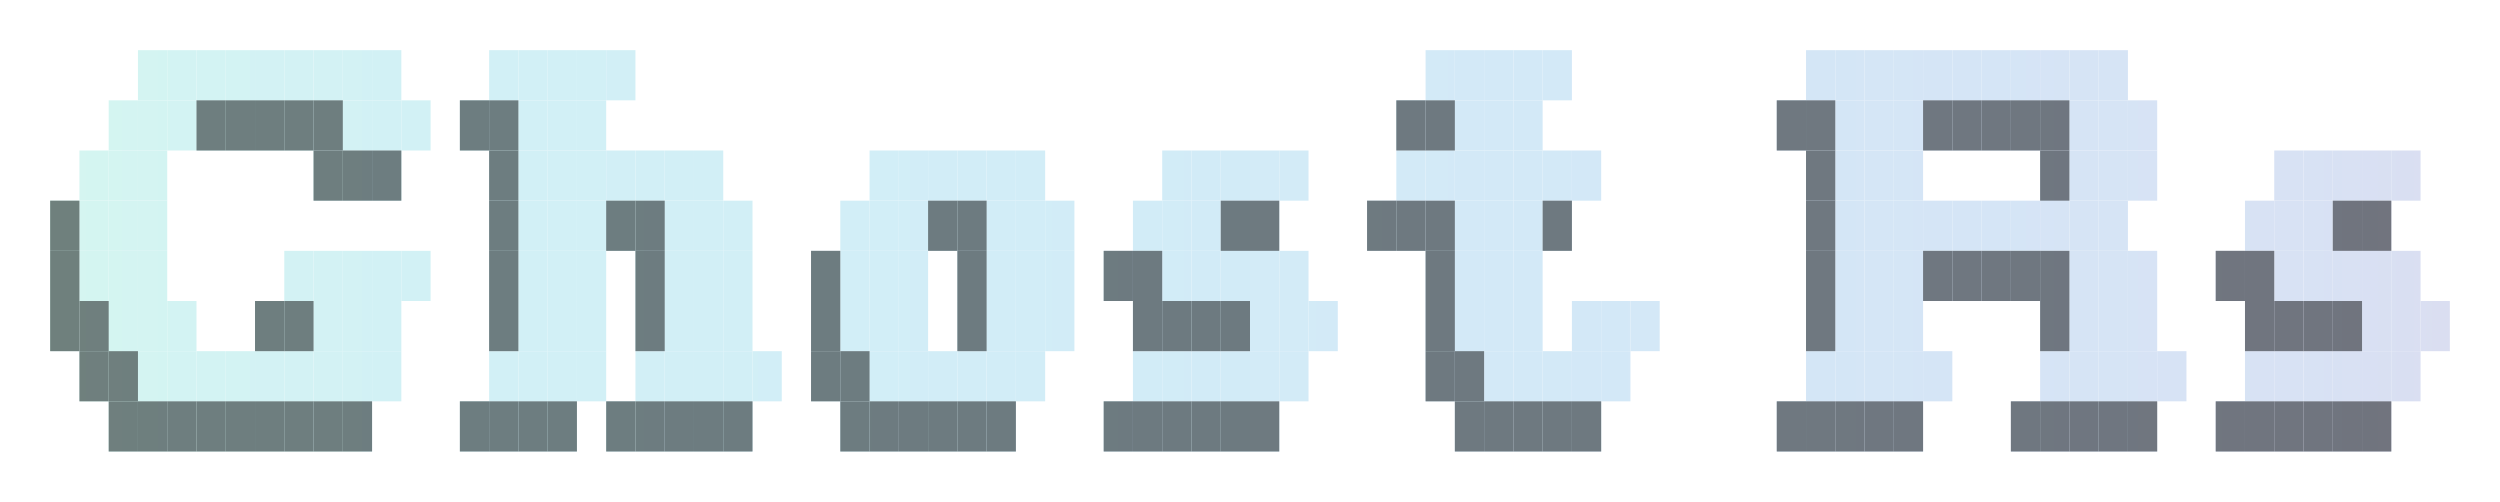
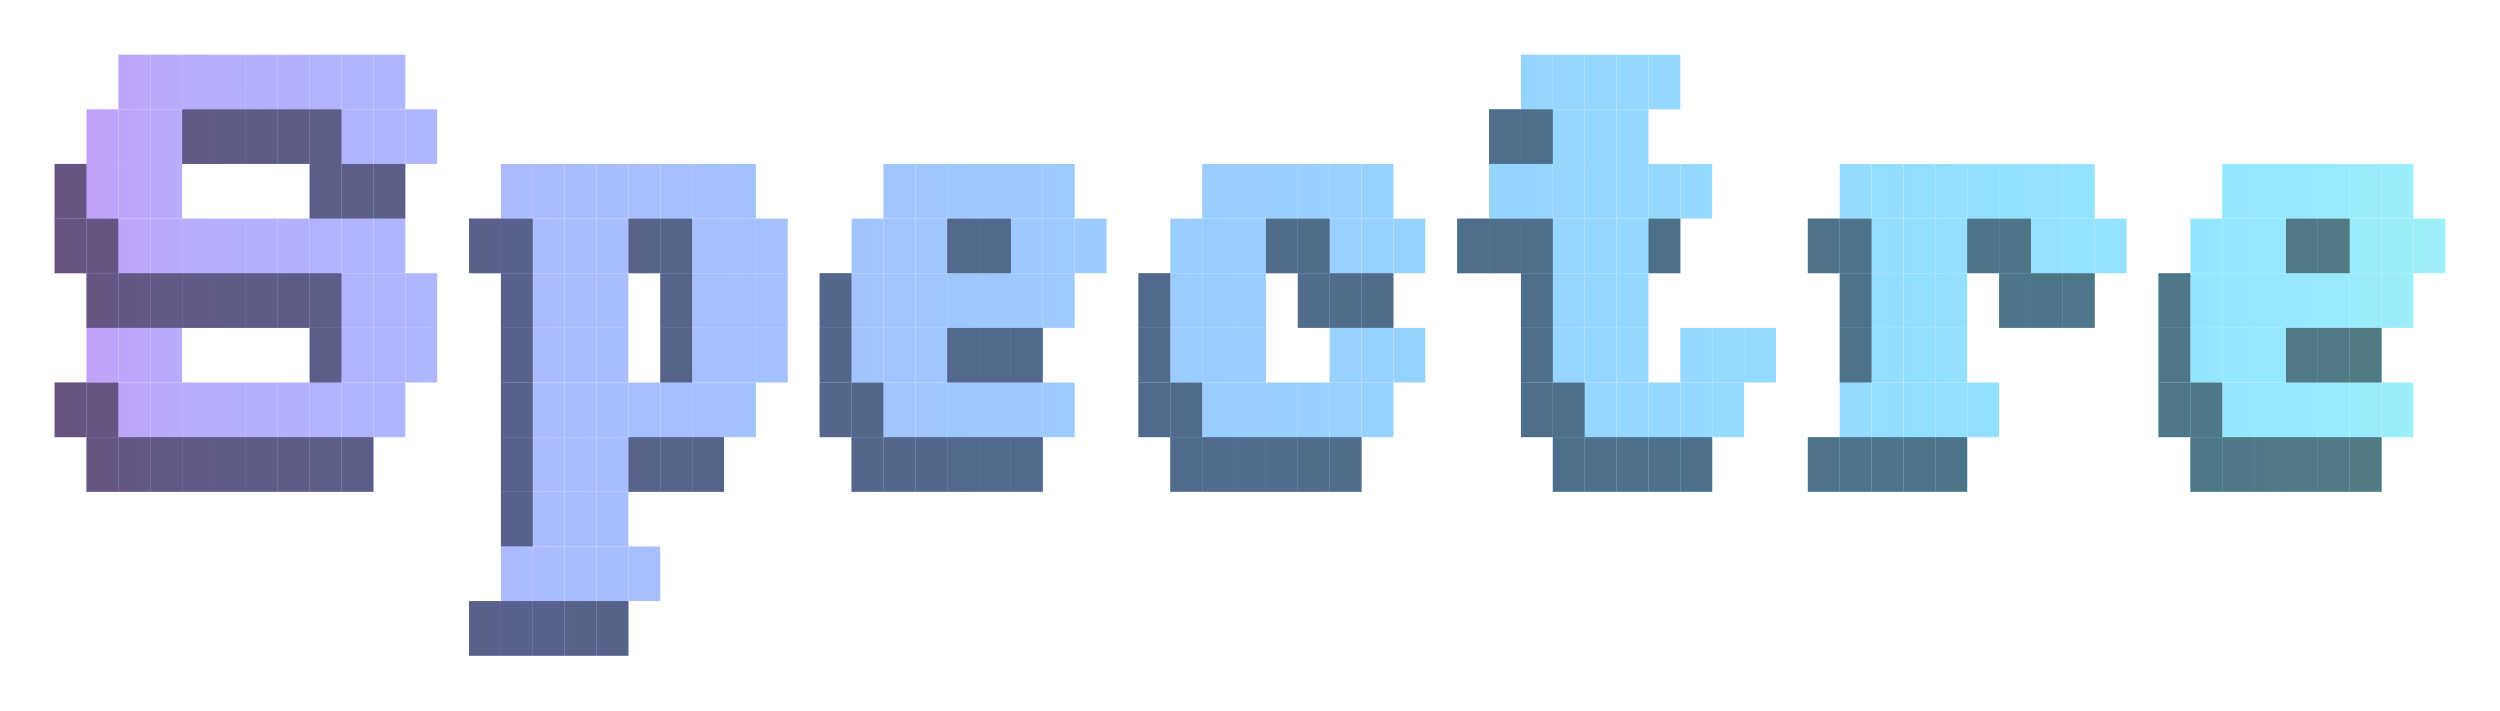
- <svg xmlns="http://www.w3.org/2000/svg" viewBox="0 0 598 120">
+ <svg xmlns="http://www.w3.org/2000/svg" viewBox="0 0 549 156">
  <defs>
-     <linearGradient id="g" x1="12" y1="0" x2="586" y2="0" gradientUnits="userSpaceOnUse" color-interpolation="linearRGB">
-       <stop offset="0%" stop-color="#d5f6f0" />
-       <stop offset="6%" stop-color="#d3f3f3" />
-       <stop offset="20%" stop-color="#d2f0f6" />
-       <stop offset="39%" stop-color="#d2edf7" />
-       <stop offset="61%" stop-color="#d3e9f7" />
-       <stop offset="80%" stop-color="#d5e5f6" />
-       <stop offset="94%" stop-color="#d8e2f4" />
-       <stop offset="100%" stop-color="#dadef1" />
+     <linearGradient id="g" x1="12" y1="0" x2="537" y2="0" gradientUnits="userSpaceOnUse" color-interpolation="linearRGB">
+       <stop offset="0%" stop-color="#c49ff9" />
+       <stop offset="6%" stop-color="#b7adff" />
+       <stop offset="20%" stop-color="#aabbff" />
+       <stop offset="39%" stop-color="#9ec8ff" />
+       <stop offset="61%" stop-color="#95d4ff" />
+       <stop offset="80%" stop-color="#92dfff" />
+       <stop offset="94%" stop-color="#95e8ff" />
+       <stop offset="100%" stop-color="#9ff0f9" />
    </linearGradient>
-     <linearGradient id="gs" x1="12" y1="0" x2="586" y2="0" gradientUnits="userSpaceOnUse" color-interpolation="linearRGB">
-       <stop offset="0%" stop-color="#6f807d" />
-       <stop offset="6%" stop-color="#6e7e7f" />
-       <stop offset="20%" stop-color="#6d7d80" />
-       <stop offset="39%" stop-color="#6d7b80" />
-       <stop offset="61%" stop-color="#6e7980" />
-       <stop offset="80%" stop-color="#6f7780" />
-       <stop offset="94%" stop-color="#70757f" />
-       <stop offset="100%" stop-color="#71737d" />
+     <linearGradient id="gs" x1="12" y1="0" x2="537" y2="0" gradientUnits="userSpaceOnUse" color-interpolation="linearRGB">
+       <stop offset="0%" stop-color="#665381" />
+       <stop offset="6%" stop-color="#5f5a87" />
+       <stop offset="20%" stop-color="#58618b" />
+       <stop offset="39%" stop-color="#52688c" />
+       <stop offset="61%" stop-color="#4e6e8b" />
+       <stop offset="80%" stop-color="#4c7489" />
+       <stop offset="94%" stop-color="#4e7985" />
+       <stop offset="100%" stop-color="#537d81" />
    </linearGradient>
  </defs>
  <g fill="url(#g)">
+     <rect x="26" y="12" width="7" height="12" />
    <rect x="33" y="12" width="7" height="12" />
    <rect x="40" y="12" width="7" height="12" />
    <rect x="47" y="12" width="7" height="12" />
    <rect x="54" y="12" width="7" height="12" />
    <rect x="61" y="12" width="7" height="12" />
    <rect x="68" y="12" width="7" height="12" />
    <rect x="75" y="12" width="7" height="12" />
    <rect x="82" y="12" width="7" height="12" />
-     <rect x="89" y="12" width="7" height="12" />
-     <rect x="117" y="12" width="7" height="12" />
-     <rect x="124" y="12" width="7" height="12" />
-     <rect x="131" y="12" width="7" height="12" />
-     <rect x="138" y="12" width="7" height="12" />
-     <rect x="145" y="12" width="7" height="12" />
+     <rect x="334" y="12" width="7" height="12" />
    <rect x="341" y="12" width="7" height="12" />
    <rect x="348" y="12" width="7" height="12" />
    <rect x="355" y="12" width="7" height="12" />
    <rect x="362" y="12" width="7" height="12" />
-     <rect x="369" y="12" width="7" height="12" />
-     <rect x="432" y="12" width="7" height="12" />
-     <rect x="439" y="12" width="7" height="12" />
-     <rect x="446" y="12" width="7" height="12" />
-     <rect x="453" y="12" width="7" height="12" />
-     <rect x="460" y="12" width="7" height="12" />
-     <rect x="467" y="12" width="7" height="12" />
-     <rect x="474" y="12" width="7" height="12" />
-     <rect x="481" y="12" width="7" height="12" />
-     <rect x="488" y="12" width="7" height="12" />
-     <rect x="495" y="12" width="7" height="12" />
-     <rect x="502" y="12" width="7" height="12" />
+     <rect x="19" y="24" width="7" height="12" />
    <rect x="26" y="24" width="7" height="12" />
    <rect x="33" y="24" width="7" height="12" />
    <rect x="40" y="24" width="7" height="12" />
    <rect x="47" y="24" width="7" height="12" />
    <rect x="54" y="24" width="7" height="12" />
    <rect x="61" y="24" width="7" height="12" />
    <rect x="68" y="24" width="7" height="12" />
    <rect x="75" y="24" width="7" height="12" />
    <rect x="82" y="24" width="7" height="12" />
    <rect x="89" y="24" width="7" height="12" />
-     <rect x="96" y="24" width="7" height="12" />
-     <rect x="110" y="24" width="7" height="12" />
-     <rect x="117" y="24" width="7" height="12" />
-     <rect x="124" y="24" width="7" height="12" />
-     <rect x="131" y="24" width="7" height="12" />
-     <rect x="138" y="24" width="7" height="12" />
+     <rect x="327" y="24" width="7" height="12" />
    <rect x="334" y="24" width="7" height="12" />
    <rect x="341" y="24" width="7" height="12" />
    <rect x="348" y="24" width="7" height="12" />
    <rect x="355" y="24" width="7" height="12" />
-     <rect x="362" y="24" width="7" height="12" />
-     <rect x="425" y="24" width="7" height="12" />
-     <rect x="432" y="24" width="7" height="12" />
-     <rect x="439" y="24" width="7" height="12" />
-     <rect x="446" y="24" width="7" height="12" />
-     <rect x="453" y="24" width="7" height="12" />
-     <rect x="460" y="24" width="7" height="12" />
-     <rect x="467" y="24" width="7" height="12" />
-     <rect x="474" y="24" width="7" height="12" />
-     <rect x="481" y="24" width="7" height="12" />
-     <rect x="488" y="24" width="7" height="12" />
-     <rect x="495" y="24" width="7" height="12" />
-     <rect x="502" y="24" width="7" height="12" />
-     <rect x="509" y="24" width="7" height="12" />
+     <rect x="12" y="36" width="7" height="12" />
    <rect x="19" y="36" width="7" height="12" />
    <rect x="26" y="36" width="7" height="12" />
    <rect x="33" y="36" width="7" height="12" />
+     <rect x="68" y="36" width="7" height="12" />
    <rect x="75" y="36" width="7" height="12" />
    <rect x="82" y="36" width="7" height="12" />
-     <rect x="89" y="36" width="7" height="12" />
+     <rect x="110" y="36" width="7" height="12" />
    <rect x="117" y="36" width="7" height="12" />
    <rect x="124" y="36" width="7" height="12" />
    <rect x="131" y="36" width="7" height="12" />
    <rect x="138" y="36" width="7" height="12" />
    <rect x="145" y="36" width="7" height="12" />
    <rect x="152" y="36" width="7" height="12" />
    <rect x="159" y="36" width="7" height="12" />
-     <rect x="166" y="36" width="7" height="12" />
+     <rect x="194" y="36" width="7" height="12" />
+     <rect x="201" y="36" width="7" height="12" />
    <rect x="208" y="36" width="7" height="12" />
    <rect x="215" y="36" width="7" height="12" />
    <rect x="222" y="36" width="7" height="12" />
    <rect x="229" y="36" width="7" height="12" />
-     <rect x="236" y="36" width="7" height="12" />
-     <rect x="243" y="36" width="7" height="12" />
+     <rect x="264" y="36" width="7" height="12" />
+     <rect x="271" y="36" width="7" height="12" />
    <rect x="278" y="36" width="7" height="12" />
    <rect x="285" y="36" width="7" height="12" />
    <rect x="292" y="36" width="7" height="12" />
    <rect x="299" y="36" width="7" height="12" />
-     <rect x="306" y="36" width="7" height="12" />
+     <rect x="327" y="36" width="7" height="12" />
    <rect x="334" y="36" width="7" height="12" />
    <rect x="341" y="36" width="7" height="12" />
    <rect x="348" y="36" width="7" height="12" />
    <rect x="355" y="36" width="7" height="12" />
    <rect x="362" y="36" width="7" height="12" />
    <rect x="369" y="36" width="7" height="12" />
-     <rect x="376" y="36" width="7" height="12" />
+     <rect x="404" y="36" width="7" height="12" />
+     <rect x="411" y="36" width="7" height="12" />
+     <rect x="418" y="36" width="7" height="12" />
+     <rect x="425" y="36" width="7" height="12" />
    <rect x="432" y="36" width="7" height="12" />
    <rect x="439" y="36" width="7" height="12" />
    <rect x="446" y="36" width="7" height="12" />
    <rect x="453" y="36" width="7" height="12" />
    <rect x="488" y="36" width="7" height="12" />
    <rect x="495" y="36" width="7" height="12" />
    <rect x="502" y="36" width="7" height="12" />
    <rect x="509" y="36" width="7" height="12" />
-     <rect x="544" y="36" width="7" height="12" />
-     <rect x="551" y="36" width="7" height="12" />
-     <rect x="558" y="36" width="7" height="12" />
-     <rect x="565" y="36" width="7" height="12" />
-     <rect x="572" y="36" width="7" height="12" />
+     <rect x="516" y="36" width="7" height="12" />
+     <rect x="523" y="36" width="7" height="12" />
    <rect x="12" y="48" width="7" height="12" />
    <rect x="19" y="48" width="7" height="12" />
    <rect x="26" y="48" width="7" height="12" />
    <rect x="33" y="48" width="7" height="12" />
+     <rect x="40" y="48" width="7" height="12" />
+     <rect x="47" y="48" width="7" height="12" />
+     <rect x="54" y="48" width="7" height="12" />
+     <rect x="61" y="48" width="7" height="12" />
+     <rect x="68" y="48" width="7" height="12" />
+     <rect x="75" y="48" width="7" height="12" />
+     <rect x="82" y="48" width="7" height="12" />
+     <rect x="103" y="48" width="7" height="12" />
+     <rect x="110" y="48" width="7" height="12" />
    <rect x="117" y="48" width="7" height="12" />
    <rect x="124" y="48" width="7" height="12" />
    <rect x="131" y="48" width="7" height="12" />
    <rect x="138" y="48" width="7" height="12" />
    <rect x="145" y="48" width="7" height="12" />
    <rect x="152" y="48" width="7" height="12" />
    <rect x="159" y="48" width="7" height="12" />
    <rect x="166" y="48" width="7" height="12" />
-     <rect x="173" y="48" width="7" height="12" />
+     <rect x="187" y="48" width="7" height="12" />
+     <rect x="194" y="48" width="7" height="12" />
    <rect x="201" y="48" width="7" height="12" />
    <rect x="208" y="48" width="7" height="12" />
    <rect x="215" y="48" width="7" height="12" />
    <rect x="222" y="48" width="7" height="12" />
    <rect x="229" y="48" width="7" height="12" />
    <rect x="236" y="48" width="7" height="12" />
-     <rect x="243" y="48" width="7" height="12" />
-     <rect x="250" y="48" width="7" height="12" />
+     <rect x="257" y="48" width="7" height="12" />
+     <rect x="264" y="48" width="7" height="12" />
    <rect x="271" y="48" width="7" height="12" />
    <rect x="278" y="48" width="7" height="12" />
    <rect x="285" y="48" width="7" height="12" />
    <rect x="292" y="48" width="7" height="12" />
    <rect x="299" y="48" width="7" height="12" />
+     <rect x="306" y="48" width="7" height="12" />
+     <rect x="320" y="48" width="7" height="12" />
    <rect x="327" y="48" width="7" height="12" />
    <rect x="334" y="48" width="7" height="12" />
    <rect x="341" y="48" width="7" height="12" />
    <rect x="348" y="48" width="7" height="12" />
    <rect x="355" y="48" width="7" height="12" />
    <rect x="362" y="48" width="7" height="12" />
-     <rect x="369" y="48" width="7" height="12" />
+     <rect x="397" y="48" width="7" height="12" />
+     <rect x="404" y="48" width="7" height="12" />
+     <rect x="411" y="48" width="7" height="12" />
+     <rect x="418" y="48" width="7" height="12" />
+     <rect x="425" y="48" width="7" height="12" />
    <rect x="432" y="48" width="7" height="12" />
    <rect x="439" y="48" width="7" height="12" />
    <rect x="446" y="48" width="7" height="12" />
    <rect x="453" y="48" width="7" height="12" />
    <rect x="460" y="48" width="7" height="12" />
-     <rect x="467" y="48" width="7" height="12" />
-     <rect x="474" y="48" width="7" height="12" />
    <rect x="481" y="48" width="7" height="12" />
    <rect x="488" y="48" width="7" height="12" />
    <rect x="495" y="48" width="7" height="12" />
    <rect x="502" y="48" width="7" height="12" />
-     <rect x="537" y="48" width="7" height="12" />
-     <rect x="544" y="48" width="7" height="12" />
-     <rect x="551" y="48" width="7" height="12" />
-     <rect x="558" y="48" width="7" height="12" />
-     <rect x="565" y="48" width="7" height="12" />
-     <rect x="12" y="60" width="7" height="12" />
+     <rect x="509" y="48" width="7" height="12" />
+     <rect x="516" y="48" width="7" height="12" />
+     <rect x="523" y="48" width="7" height="12" />
+     <rect x="530" y="48" width="7" height="12" />
    <rect x="19" y="60" width="7" height="12" />
    <rect x="26" y="60" width="7" height="12" />
    <rect x="33" y="60" width="7" height="12" />
+     <rect x="40" y="60" width="7" height="12" />
+     <rect x="47" y="60" width="7" height="12" />
+     <rect x="54" y="60" width="7" height="12" />
+     <rect x="61" y="60" width="7" height="12" />
    <rect x="68" y="60" width="7" height="12" />
    <rect x="75" y="60" width="7" height="12" />
    <rect x="82" y="60" width="7" height="12" />
    <rect x="89" y="60" width="7" height="12" />
-     <rect x="96" y="60" width="7" height="12" />
+     <rect x="110" y="60" width="7" height="12" />
    <rect x="117" y="60" width="7" height="12" />
    <rect x="124" y="60" width="7" height="12" />
    <rect x="131" y="60" width="7" height="12" />
-     <rect x="138" y="60" width="7" height="12" />
+     <rect x="145" y="60" width="7" height="12" />
    <rect x="152" y="60" width="7" height="12" />
    <rect x="159" y="60" width="7" height="12" />
    <rect x="166" y="60" width="7" height="12" />
-     <rect x="173" y="60" width="7" height="12" />
+     <rect x="180" y="60" width="7" height="12" />
+     <rect x="187" y="60" width="7" height="12" />
    <rect x="194" y="60" width="7" height="12" />
    <rect x="201" y="60" width="7" height="12" />
    <rect x="208" y="60" width="7" height="12" />
    <rect x="215" y="60" width="7" height="12" />
+     <rect x="222" y="60" width="7" height="12" />
    <rect x="229" y="60" width="7" height="12" />
-     <rect x="236" y="60" width="7" height="12" />
-     <rect x="243" y="60" width="7" height="12" />
    <rect x="250" y="60" width="7" height="12" />
+     <rect x="257" y="60" width="7" height="12" />
    <rect x="264" y="60" width="7" height="12" />
    <rect x="271" y="60" width="7" height="12" />
-     <rect x="278" y="60" width="7" height="12" />
    <rect x="285" y="60" width="7" height="12" />
    <rect x="292" y="60" width="7" height="12" />
    <rect x="299" y="60" width="7" height="12" />
-     <rect x="306" y="60" width="7" height="12" />
+     <rect x="334" y="60" width="7" height="12" />
    <rect x="341" y="60" width="7" height="12" />
    <rect x="348" y="60" width="7" height="12" />
    <rect x="355" y="60" width="7" height="12" />
-     <rect x="362" y="60" width="7" height="12" />
-     <rect x="432" y="60" width="7" height="12" />
+     <rect x="404" y="60" width="7" height="12" />
+     <rect x="411" y="60" width="7" height="12" />
+     <rect x="418" y="60" width="7" height="12" />
+     <rect x="425" y="60" width="7" height="12" />
    <rect x="439" y="60" width="7" height="12" />
    <rect x="446" y="60" width="7" height="12" />
    <rect x="453" y="60" width="7" height="12" />
-     <rect x="460" y="60" width="7" height="12" />
-     <rect x="467" y="60" width="7" height="12" />
    <rect x="474" y="60" width="7" height="12" />
    <rect x="481" y="60" width="7" height="12" />
    <rect x="488" y="60" width="7" height="12" />
    <rect x="495" y="60" width="7" height="12" />
    <rect x="502" y="60" width="7" height="12" />
    <rect x="509" y="60" width="7" height="12" />
-     <rect x="530" y="60" width="7" height="12" />
-     <rect x="537" y="60" width="7" height="12" />
-     <rect x="544" y="60" width="7" height="12" />
-     <rect x="551" y="60" width="7" height="12" />
-     <rect x="558" y="60" width="7" height="12" />
-     <rect x="565" y="60" width="7" height="12" />
-     <rect x="572" y="60" width="7" height="12" />
-     <rect x="12" y="72" width="7" height="12" />
+     <rect x="516" y="60" width="7" height="12" />
+     <rect x="523" y="60" width="7" height="12" />
    <rect x="19" y="72" width="7" height="12" />
    <rect x="26" y="72" width="7" height="12" />
    <rect x="33" y="72" width="7" height="12" />
-     <rect x="40" y="72" width="7" height="12" />
-     <rect x="61" y="72" width="7" height="12" />
    <rect x="68" y="72" width="7" height="12" />
    <rect x="75" y="72" width="7" height="12" />
    <rect x="82" y="72" width="7" height="12" />
    <rect x="89" y="72" width="7" height="12" />
+     <rect x="110" y="72" width="7" height="12" />
    <rect x="117" y="72" width="7" height="12" />
    <rect x="124" y="72" width="7" height="12" />
    <rect x="131" y="72" width="7" height="12" />
-     <rect x="138" y="72" width="7" height="12" />
+     <rect x="145" y="72" width="7" height="12" />
    <rect x="152" y="72" width="7" height="12" />
    <rect x="159" y="72" width="7" height="12" />
    <rect x="166" y="72" width="7" height="12" />
-     <rect x="173" y="72" width="7" height="12" />
+     <rect x="180" y="72" width="7" height="12" />
+     <rect x="187" y="72" width="7" height="12" />
    <rect x="194" y="72" width="7" height="12" />
    <rect x="201" y="72" width="7" height="12" />
    <rect x="208" y="72" width="7" height="12" />
    <rect x="215" y="72" width="7" height="12" />
-     <rect x="229" y="72" width="7" height="12" />
-     <rect x="236" y="72" width="7" height="12" />
-     <rect x="243" y="72" width="7" height="12" />
+     <rect x="222" y="72" width="7" height="12" />
    <rect x="250" y="72" width="7" height="12" />
+     <rect x="257" y="72" width="7" height="12" />
+     <rect x="264" y="72" width="7" height="12" />
    <rect x="271" y="72" width="7" height="12" />
-     <rect x="278" y="72" width="7" height="12" />
-     <rect x="285" y="72" width="7" height="12" />
    <rect x="292" y="72" width="7" height="12" />
    <rect x="299" y="72" width="7" height="12" />
    <rect x="306" y="72" width="7" height="12" />
-     <rect x="313" y="72" width="7" height="12" />
+     <rect x="334" y="72" width="7" height="12" />
    <rect x="341" y="72" width="7" height="12" />
    <rect x="348" y="72" width="7" height="12" />
    <rect x="355" y="72" width="7" height="12" />
-     <rect x="362" y="72" width="7" height="12" />
+     <rect x="369" y="72" width="7" height="12" />
    <rect x="376" y="72" width="7" height="12" />
    <rect x="383" y="72" width="7" height="12" />
-     <rect x="390" y="72" width="7" height="12" />
-     <rect x="432" y="72" width="7" height="12" />
-     <rect x="439" y="72" width="7" height="12" />
-     <rect x="446" y="72" width="7" height="12" />
-     <rect x="453" y="72" width="7" height="12" />
+     <rect x="404" y="72" width="7" height="12" />
+     <rect x="411" y="72" width="7" height="12" />
+     <rect x="418" y="72" width="7" height="12" />
+     <rect x="425" y="72" width="7" height="12" />
+     <rect x="474" y="72" width="7" height="12" />
+     <rect x="481" y="72" width="7" height="12" />
    <rect x="488" y="72" width="7" height="12" />
    <rect x="495" y="72" width="7" height="12" />
    <rect x="502" y="72" width="7" height="12" />
    <rect x="509" y="72" width="7" height="12" />
-     <rect x="537" y="72" width="7" height="12" />
-     <rect x="544" y="72" width="7" height="12" />
-     <rect x="551" y="72" width="7" height="12" />
-     <rect x="558" y="72" width="7" height="12" />
-     <rect x="565" y="72" width="7" height="12" />
-     <rect x="572" y="72" width="7" height="12" />
-     <rect x="579" y="72" width="7" height="12" />
+     <rect x="516" y="72" width="7" height="12" />
+     <rect x="12" y="84" width="7" height="12" />
    <rect x="19" y="84" width="7" height="12" />
    <rect x="26" y="84" width="7" height="12" />
    <rect x="33" y="84" width="7" height="12" />
    <rect x="40" y="84" width="7" height="12" />
    <rect x="47" y="84" width="7" height="12" />
    <rect x="54" y="84" width="7" height="12" />
    <rect x="61" y="84" width="7" height="12" />
    <rect x="68" y="84" width="7" height="12" />
    <rect x="75" y="84" width="7" height="12" />
    <rect x="82" y="84" width="7" height="12" />
-     <rect x="89" y="84" width="7" height="12" />
+     <rect x="110" y="84" width="7" height="12" />
    <rect x="117" y="84" width="7" height="12" />
    <rect x="124" y="84" width="7" height="12" />
    <rect x="131" y="84" width="7" height="12" />
    <rect x="138" y="84" width="7" height="12" />
+     <rect x="145" y="84" width="7" height="12" />
    <rect x="152" y="84" width="7" height="12" />
    <rect x="159" y="84" width="7" height="12" />
-     <rect x="166" y="84" width="7" height="12" />
-     <rect x="173" y="84" width="7" height="12" />
    <rect x="180" y="84" width="7" height="12" />
+     <rect x="187" y="84" width="7" height="12" />
    <rect x="194" y="84" width="7" height="12" />
    <rect x="201" y="84" width="7" height="12" />
    <rect x="208" y="84" width="7" height="12" />
    <rect x="215" y="84" width="7" height="12" />
    <rect x="222" y="84" width="7" height="12" />
    <rect x="229" y="84" width="7" height="12" />
-     <rect x="236" y="84" width="7" height="12" />
-     <rect x="243" y="84" width="7" height="12" />
+     <rect x="250" y="84" width="7" height="12" />
+     <rect x="257" y="84" width="7" height="12" />
+     <rect x="264" y="84" width="7" height="12" />
    <rect x="271" y="84" width="7" height="12" />
    <rect x="278" y="84" width="7" height="12" />
    <rect x="285" y="84" width="7" height="12" />
    <rect x="292" y="84" width="7" height="12" />
    <rect x="299" y="84" width="7" height="12" />
-     <rect x="306" y="84" width="7" height="12" />
+     <rect x="334" y="84" width="7" height="12" />
    <rect x="341" y="84" width="7" height="12" />
    <rect x="348" y="84" width="7" height="12" />
    <rect x="355" y="84" width="7" height="12" />
    <rect x="362" y="84" width="7" height="12" />
    <rect x="369" y="84" width="7" height="12" />
    <rect x="376" y="84" width="7" height="12" />
-     <rect x="383" y="84" width="7" height="12" />
+     <rect x="404" y="84" width="7" height="12" />
+     <rect x="411" y="84" width="7" height="12" />
+     <rect x="418" y="84" width="7" height="12" />
+     <rect x="425" y="84" width="7" height="12" />
    <rect x="432" y="84" width="7" height="12" />
-     <rect x="439" y="84" width="7" height="12" />
-     <rect x="446" y="84" width="7" height="12" />
-     <rect x="453" y="84" width="7" height="12" />
-     <rect x="460" y="84" width="7" height="12" />
+     <rect x="474" y="84" width="7" height="12" />
+     <rect x="481" y="84" width="7" height="12" />
    <rect x="488" y="84" width="7" height="12" />
    <rect x="495" y="84" width="7" height="12" />
    <rect x="502" y="84" width="7" height="12" />
    <rect x="509" y="84" width="7" height="12" />
    <rect x="516" y="84" width="7" height="12" />
-     <rect x="537" y="84" width="7" height="12" />
-     <rect x="544" y="84" width="7" height="12" />
-     <rect x="551" y="84" width="7" height="12" />
-     <rect x="558" y="84" width="7" height="12" />
-     <rect x="565" y="84" width="7" height="12" />
-     <rect x="572" y="84" width="7" height="12" />
+     <rect x="523" y="84" width="7" height="12" />
+     <rect x="19" y="96" width="7" height="12" />
    <rect x="26" y="96" width="7" height="12" />
    <rect x="33" y="96" width="7" height="12" />
    <rect x="40" y="96" width="7" height="12" />
    <rect x="47" y="96" width="7" height="12" />
    <rect x="54" y="96" width="7" height="12" />
    <rect x="61" y="96" width="7" height="12" />
    <rect x="68" y="96" width="7" height="12" />
    <rect x="75" y="96" width="7" height="12" />
-     <rect x="82" y="96" width="7" height="12" />
    <rect x="110" y="96" width="7" height="12" />
    <rect x="117" y="96" width="7" height="12" />
    <rect x="124" y="96" width="7" height="12" />
    <rect x="131" y="96" width="7" height="12" />
+     <rect x="138" y="96" width="7" height="12" />
    <rect x="145" y="96" width="7" height="12" />
    <rect x="152" y="96" width="7" height="12" />
-     <rect x="159" y="96" width="7" height="12" />
-     <rect x="166" y="96" width="7" height="12" />
-     <rect x="173" y="96" width="7" height="12" />
+     <rect x="187" y="96" width="7" height="12" />
+     <rect x="194" y="96" width="7" height="12" />
    <rect x="201" y="96" width="7" height="12" />
    <rect x="208" y="96" width="7" height="12" />
    <rect x="215" y="96" width="7" height="12" />
    <rect x="222" y="96" width="7" height="12" />
-     <rect x="229" y="96" width="7" height="12" />
-     <rect x="236" y="96" width="7" height="12" />
+     <rect x="257" y="96" width="7" height="12" />
    <rect x="264" y="96" width="7" height="12" />
    <rect x="271" y="96" width="7" height="12" />
    <rect x="278" y="96" width="7" height="12" />
    <rect x="285" y="96" width="7" height="12" />
    <rect x="292" y="96" width="7" height="12" />
-     <rect x="299" y="96" width="7" height="12" />
+     <rect x="341" y="96" width="7" height="12" />
    <rect x="348" y="96" width="7" height="12" />
    <rect x="355" y="96" width="7" height="12" />
    <rect x="362" y="96" width="7" height="12" />
    <rect x="369" y="96" width="7" height="12" />
-     <rect x="376" y="96" width="7" height="12" />
+     <rect x="397" y="96" width="7" height="12" />
+     <rect x="404" y="96" width="7" height="12" />
+     <rect x="411" y="96" width="7" height="12" />
+     <rect x="418" y="96" width="7" height="12" />
    <rect x="425" y="96" width="7" height="12" />
-     <rect x="432" y="96" width="7" height="12" />
-     <rect x="439" y="96" width="7" height="12" />
-     <rect x="446" y="96" width="7" height="12" />
-     <rect x="453" y="96" width="7" height="12" />
    <rect x="481" y="96" width="7" height="12" />
    <rect x="488" y="96" width="7" height="12" />
    <rect x="495" y="96" width="7" height="12" />
    <rect x="502" y="96" width="7" height="12" />
    <rect x="509" y="96" width="7" height="12" />
-     <rect x="530" y="96" width="7" height="12" />
-     <rect x="537" y="96" width="7" height="12" />
-     <rect x="544" y="96" width="7" height="12" />
-     <rect x="551" y="96" width="7" height="12" />
-     <rect x="558" y="96" width="7" height="12" />
-     <rect x="565" y="96" width="7" height="12" />
+     <rect x="516" y="96" width="7" height="12" />
+     <rect x="110" y="108" width="7" height="12" />
+     <rect x="117" y="108" width="7" height="12" />
+     <rect x="124" y="108" width="7" height="12" />
+     <rect x="131" y="108" width="7" height="12" />
+     <rect x="110" y="120" width="7" height="12" />
+     <rect x="117" y="120" width="7" height="12" />
+     <rect x="124" y="120" width="7" height="12" />
+     <rect x="131" y="120" width="7" height="12" />
+     <rect x="138" y="120" width="7" height="12" />
+     <rect x="103" y="132" width="7" height="12" />
+     <rect x="110" y="132" width="7" height="12" />
+     <rect x="117" y="132" width="7" height="12" />
+     <rect x="124" y="132" width="7" height="12" />
+     <rect x="131" y="132" width="7" height="12" />
  </g>
  <g fill="url(#gs)">
+     <rect x="40" y="24" width="7" height="12" />
    <rect x="47" y="24" width="7" height="12" />
    <rect x="54" y="24" width="7" height="12" />
    <rect x="61" y="24" width="7" height="12" />
    <rect x="68" y="24" width="7" height="12" />
-     <rect x="75" y="24" width="7" height="12" />
-     <rect x="110" y="24" width="7" height="12" />
-     <rect x="117" y="24" width="7" height="12" />
+     <rect x="327" y="24" width="7" height="12" />
    <rect x="334" y="24" width="7" height="12" />
-     <rect x="341" y="24" width="7" height="12" />
-     <rect x="425" y="24" width="7" height="12" />
-     <rect x="432" y="24" width="7" height="12" />
-     <rect x="460" y="24" width="7" height="12" />
-     <rect x="467" y="24" width="7" height="12" />
-     <rect x="474" y="24" width="7" height="12" />
-     <rect x="481" y="24" width="7" height="12" />
-     <rect x="488" y="24" width="7" height="12" />
+     <rect x="12" y="36" width="7" height="12" />
+     <rect x="68" y="36" width="7" height="12" />
    <rect x="75" y="36" width="7" height="12" />
    <rect x="82" y="36" width="7" height="12" />
-     <rect x="89" y="36" width="7" height="12" />
-     <rect x="117" y="36" width="7" height="12" />
-     <rect x="432" y="36" width="7" height="12" />
-     <rect x="488" y="36" width="7" height="12" />
    <rect x="12" y="48" width="7" height="12" />
-     <rect x="117" y="48" width="7" height="12" />
+     <rect x="19" y="48" width="7" height="12" />
+     <rect x="103" y="48" width="7" height="12" />
+     <rect x="110" y="48" width="7" height="12" />
+     <rect x="138" y="48" width="7" height="12" />
    <rect x="145" y="48" width="7" height="12" />
-     <rect x="152" y="48" width="7" height="12" />
-     <rect x="222" y="48" width="7" height="12" />
-     <rect x="229" y="48" width="7" height="12" />
-     <rect x="292" y="48" width="7" height="12" />
-     <rect x="299" y="48" width="7" height="12" />
+     <rect x="208" y="48" width="7" height="12" />
+     <rect x="215" y="48" width="7" height="12" />
+     <rect x="278" y="48" width="7" height="12" />
+     <rect x="285" y="48" width="7" height="12" />
+     <rect x="320" y="48" width="7" height="12" />
    <rect x="327" y="48" width="7" height="12" />
    <rect x="334" y="48" width="7" height="12" />
-     <rect x="341" y="48" width="7" height="12" />
-     <rect x="369" y="48" width="7" height="12" />
+     <rect x="362" y="48" width="7" height="12" />
+     <rect x="397" y="48" width="7" height="12" />
+     <rect x="404" y="48" width="7" height="12" />
    <rect x="432" y="48" width="7" height="12" />
-     <rect x="558" y="48" width="7" height="12" />
-     <rect x="565" y="48" width="7" height="12" />
-     <rect x="12" y="60" width="7" height="12" />
-     <rect x="117" y="60" width="7" height="12" />
-     <rect x="152" y="60" width="7" height="12" />
-     <rect x="194" y="60" width="7" height="12" />
-     <rect x="229" y="60" width="7" height="12" />
-     <rect x="264" y="60" width="7" height="12" />
-     <rect x="271" y="60" width="7" height="12" />
-     <rect x="341" y="60" width="7" height="12" />
-     <rect x="432" y="60" width="7" height="12" />
-     <rect x="460" y="60" width="7" height="12" />
-     <rect x="467" y="60" width="7" height="12" />
+     <rect x="439" y="48" width="7" height="12" />
+     <rect x="502" y="48" width="7" height="12" />
+     <rect x="509" y="48" width="7" height="12" />
+     <rect x="19" y="60" width="7" height="12" />
+     <rect x="26" y="60" width="7" height="12" />
+     <rect x="33" y="60" width="7" height="12" />
+     <rect x="40" y="60" width="7" height="12" />
+     <rect x="47" y="60" width="7" height="12" />
+     <rect x="54" y="60" width="7" height="12" />
+     <rect x="61" y="60" width="7" height="12" />
+     <rect x="68" y="60" width="7" height="12" />
+     <rect x="110" y="60" width="7" height="12" />
+     <rect x="145" y="60" width="7" height="12" />
+     <rect x="180" y="60" width="7" height="12" />
+     <rect x="250" y="60" width="7" height="12" />
+     <rect x="285" y="60" width="7" height="12" />
+     <rect x="292" y="60" width="7" height="12" />
+     <rect x="299" y="60" width="7" height="12" />
+     <rect x="334" y="60" width="7" height="12" />
+     <rect x="404" y="60" width="7" height="12" />
+     <rect x="439" y="60" width="7" height="12" />
+     <rect x="446" y="60" width="7" height="12" />
+     <rect x="453" y="60" width="7" height="12" />
    <rect x="474" y="60" width="7" height="12" />
-     <rect x="481" y="60" width="7" height="12" />
-     <rect x="488" y="60" width="7" height="12" />
-     <rect x="530" y="60" width="7" height="12" />
-     <rect x="537" y="60" width="7" height="12" />
-     <rect x="12" y="72" width="7" height="12" />
-     <rect x="19" y="72" width="7" height="12" />
-     <rect x="61" y="72" width="7" height="12" />
    <rect x="68" y="72" width="7" height="12" />
-     <rect x="117" y="72" width="7" height="12" />
-     <rect x="152" y="72" width="7" height="12" />
-     <rect x="194" y="72" width="7" height="12" />
-     <rect x="229" y="72" width="7" height="12" />
-     <rect x="271" y="72" width="7" height="12" />
-     <rect x="278" y="72" width="7" height="12" />
-     <rect x="285" y="72" width="7" height="12" />
-     <rect x="292" y="72" width="7" height="12" />
-     <rect x="341" y="72" width="7" height="12" />
-     <rect x="432" y="72" width="7" height="12" />
-     <rect x="488" y="72" width="7" height="12" />
-     <rect x="537" y="72" width="7" height="12" />
-     <rect x="544" y="72" width="7" height="12" />
-     <rect x="551" y="72" width="7" height="12" />
-     <rect x="558" y="72" width="7" height="12" />
+     <rect x="110" y="72" width="7" height="12" />
+     <rect x="145" y="72" width="7" height="12" />
+     <rect x="180" y="72" width="7" height="12" />
+     <rect x="208" y="72" width="7" height="12" />
+     <rect x="215" y="72" width="7" height="12" />
+     <rect x="222" y="72" width="7" height="12" />
+     <rect x="250" y="72" width="7" height="12" />
+     <rect x="334" y="72" width="7" height="12" />
+     <rect x="404" y="72" width="7" height="12" />
+     <rect x="474" y="72" width="7" height="12" />
+     <rect x="502" y="72" width="7" height="12" />
+     <rect x="509" y="72" width="7" height="12" />
+     <rect x="516" y="72" width="7" height="12" />
+     <rect x="12" y="84" width="7" height="12" />
    <rect x="19" y="84" width="7" height="12" />
-     <rect x="26" y="84" width="7" height="12" />
-     <rect x="194" y="84" width="7" height="12" />
-     <rect x="201" y="84" width="7" height="12" />
+     <rect x="110" y="84" width="7" height="12" />
+     <rect x="180" y="84" width="7" height="12" />
+     <rect x="187" y="84" width="7" height="12" />
+     <rect x="250" y="84" width="7" height="12" />
+     <rect x="257" y="84" width="7" height="12" />
+     <rect x="334" y="84" width="7" height="12" />
    <rect x="341" y="84" width="7" height="12" />
-     <rect x="348" y="84" width="7" height="12" />
+     <rect x="474" y="84" width="7" height="12" />
+     <rect x="481" y="84" width="7" height="12" />
+     <rect x="19" y="96" width="7" height="12" />
    <rect x="26" y="96" width="7" height="12" />
    <rect x="33" y="96" width="7" height="12" />
    <rect x="40" y="96" width="7" height="12" />
    <rect x="47" y="96" width="7" height="12" />
    <rect x="54" y="96" width="7" height="12" />
    <rect x="61" y="96" width="7" height="12" />
    <rect x="68" y="96" width="7" height="12" />
    <rect x="75" y="96" width="7" height="12" />
-     <rect x="82" y="96" width="7" height="12" />
    <rect x="110" y="96" width="7" height="12" />
-     <rect x="117" y="96" width="7" height="12" />
-     <rect x="124" y="96" width="7" height="12" />
-     <rect x="131" y="96" width="7" height="12" />
+     <rect x="138" y="96" width="7" height="12" />
    <rect x="145" y="96" width="7" height="12" />
    <rect x="152" y="96" width="7" height="12" />
-     <rect x="159" y="96" width="7" height="12" />
-     <rect x="166" y="96" width="7" height="12" />
-     <rect x="173" y="96" width="7" height="12" />
+     <rect x="187" y="96" width="7" height="12" />
+     <rect x="194" y="96" width="7" height="12" />
    <rect x="201" y="96" width="7" height="12" />
    <rect x="208" y="96" width="7" height="12" />
    <rect x="215" y="96" width="7" height="12" />
    <rect x="222" y="96" width="7" height="12" />
-     <rect x="229" y="96" width="7" height="12" />
-     <rect x="236" y="96" width="7" height="12" />
+     <rect x="257" y="96" width="7" height="12" />
    <rect x="264" y="96" width="7" height="12" />
    <rect x="271" y="96" width="7" height="12" />
    <rect x="278" y="96" width="7" height="12" />
    <rect x="285" y="96" width="7" height="12" />
    <rect x="292" y="96" width="7" height="12" />
-     <rect x="299" y="96" width="7" height="12" />
+     <rect x="341" y="96" width="7" height="12" />
    <rect x="348" y="96" width="7" height="12" />
    <rect x="355" y="96" width="7" height="12" />
    <rect x="362" y="96" width="7" height="12" />
    <rect x="369" y="96" width="7" height="12" />
-     <rect x="376" y="96" width="7" height="12" />
+     <rect x="397" y="96" width="7" height="12" />
+     <rect x="404" y="96" width="7" height="12" />
+     <rect x="411" y="96" width="7" height="12" />
+     <rect x="418" y="96" width="7" height="12" />
    <rect x="425" y="96" width="7" height="12" />
-     <rect x="432" y="96" width="7" height="12" />
-     <rect x="439" y="96" width="7" height="12" />
-     <rect x="446" y="96" width="7" height="12" />
-     <rect x="453" y="96" width="7" height="12" />
    <rect x="481" y="96" width="7" height="12" />
    <rect x="488" y="96" width="7" height="12" />
    <rect x="495" y="96" width="7" height="12" />
    <rect x="502" y="96" width="7" height="12" />
    <rect x="509" y="96" width="7" height="12" />
-     <rect x="530" y="96" width="7" height="12" />
-     <rect x="537" y="96" width="7" height="12" />
-     <rect x="544" y="96" width="7" height="12" />
-     <rect x="551" y="96" width="7" height="12" />
-     <rect x="558" y="96" width="7" height="12" />
-     <rect x="565" y="96" width="7" height="12" />
+     <rect x="516" y="96" width="7" height="12" />
+     <rect x="110" y="108" width="7" height="12" />
+     <rect x="103" y="132" width="7" height="12" />
+     <rect x="110" y="132" width="7" height="12" />
+     <rect x="117" y="132" width="7" height="12" />
+     <rect x="124" y="132" width="7" height="12" />
+     <rect x="131" y="132" width="7" height="12" />
  </g>
</svg>
